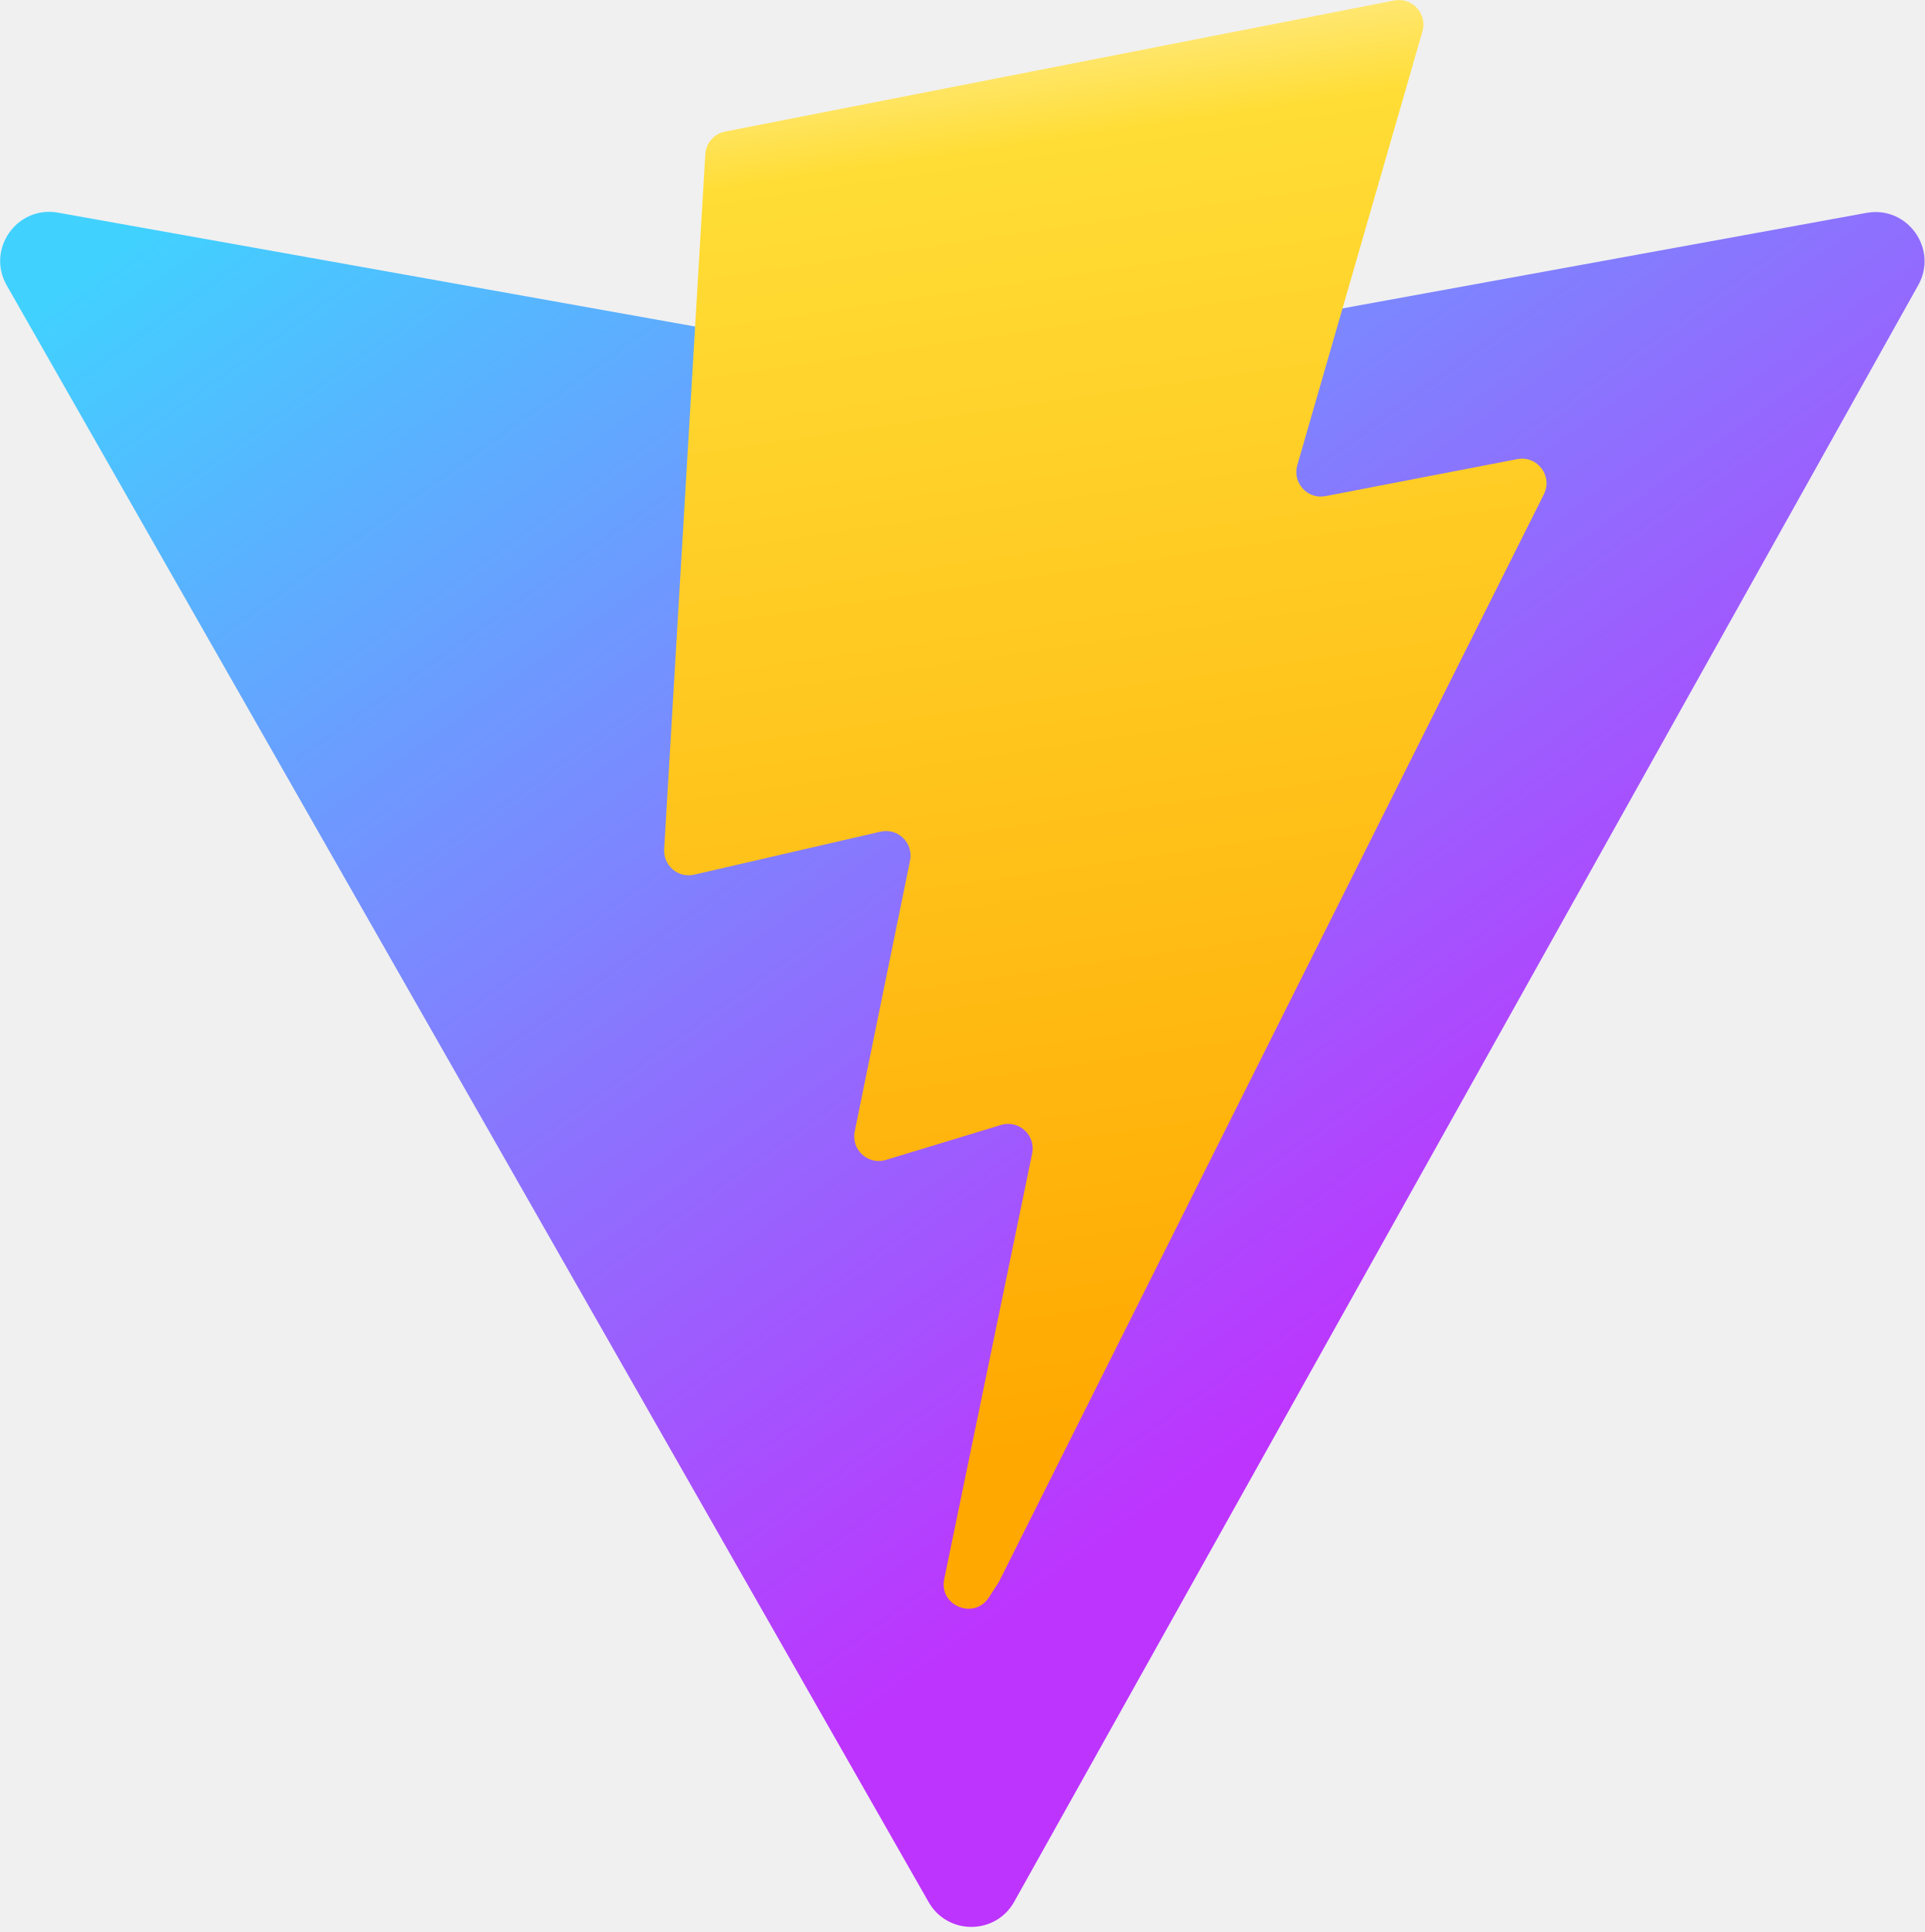
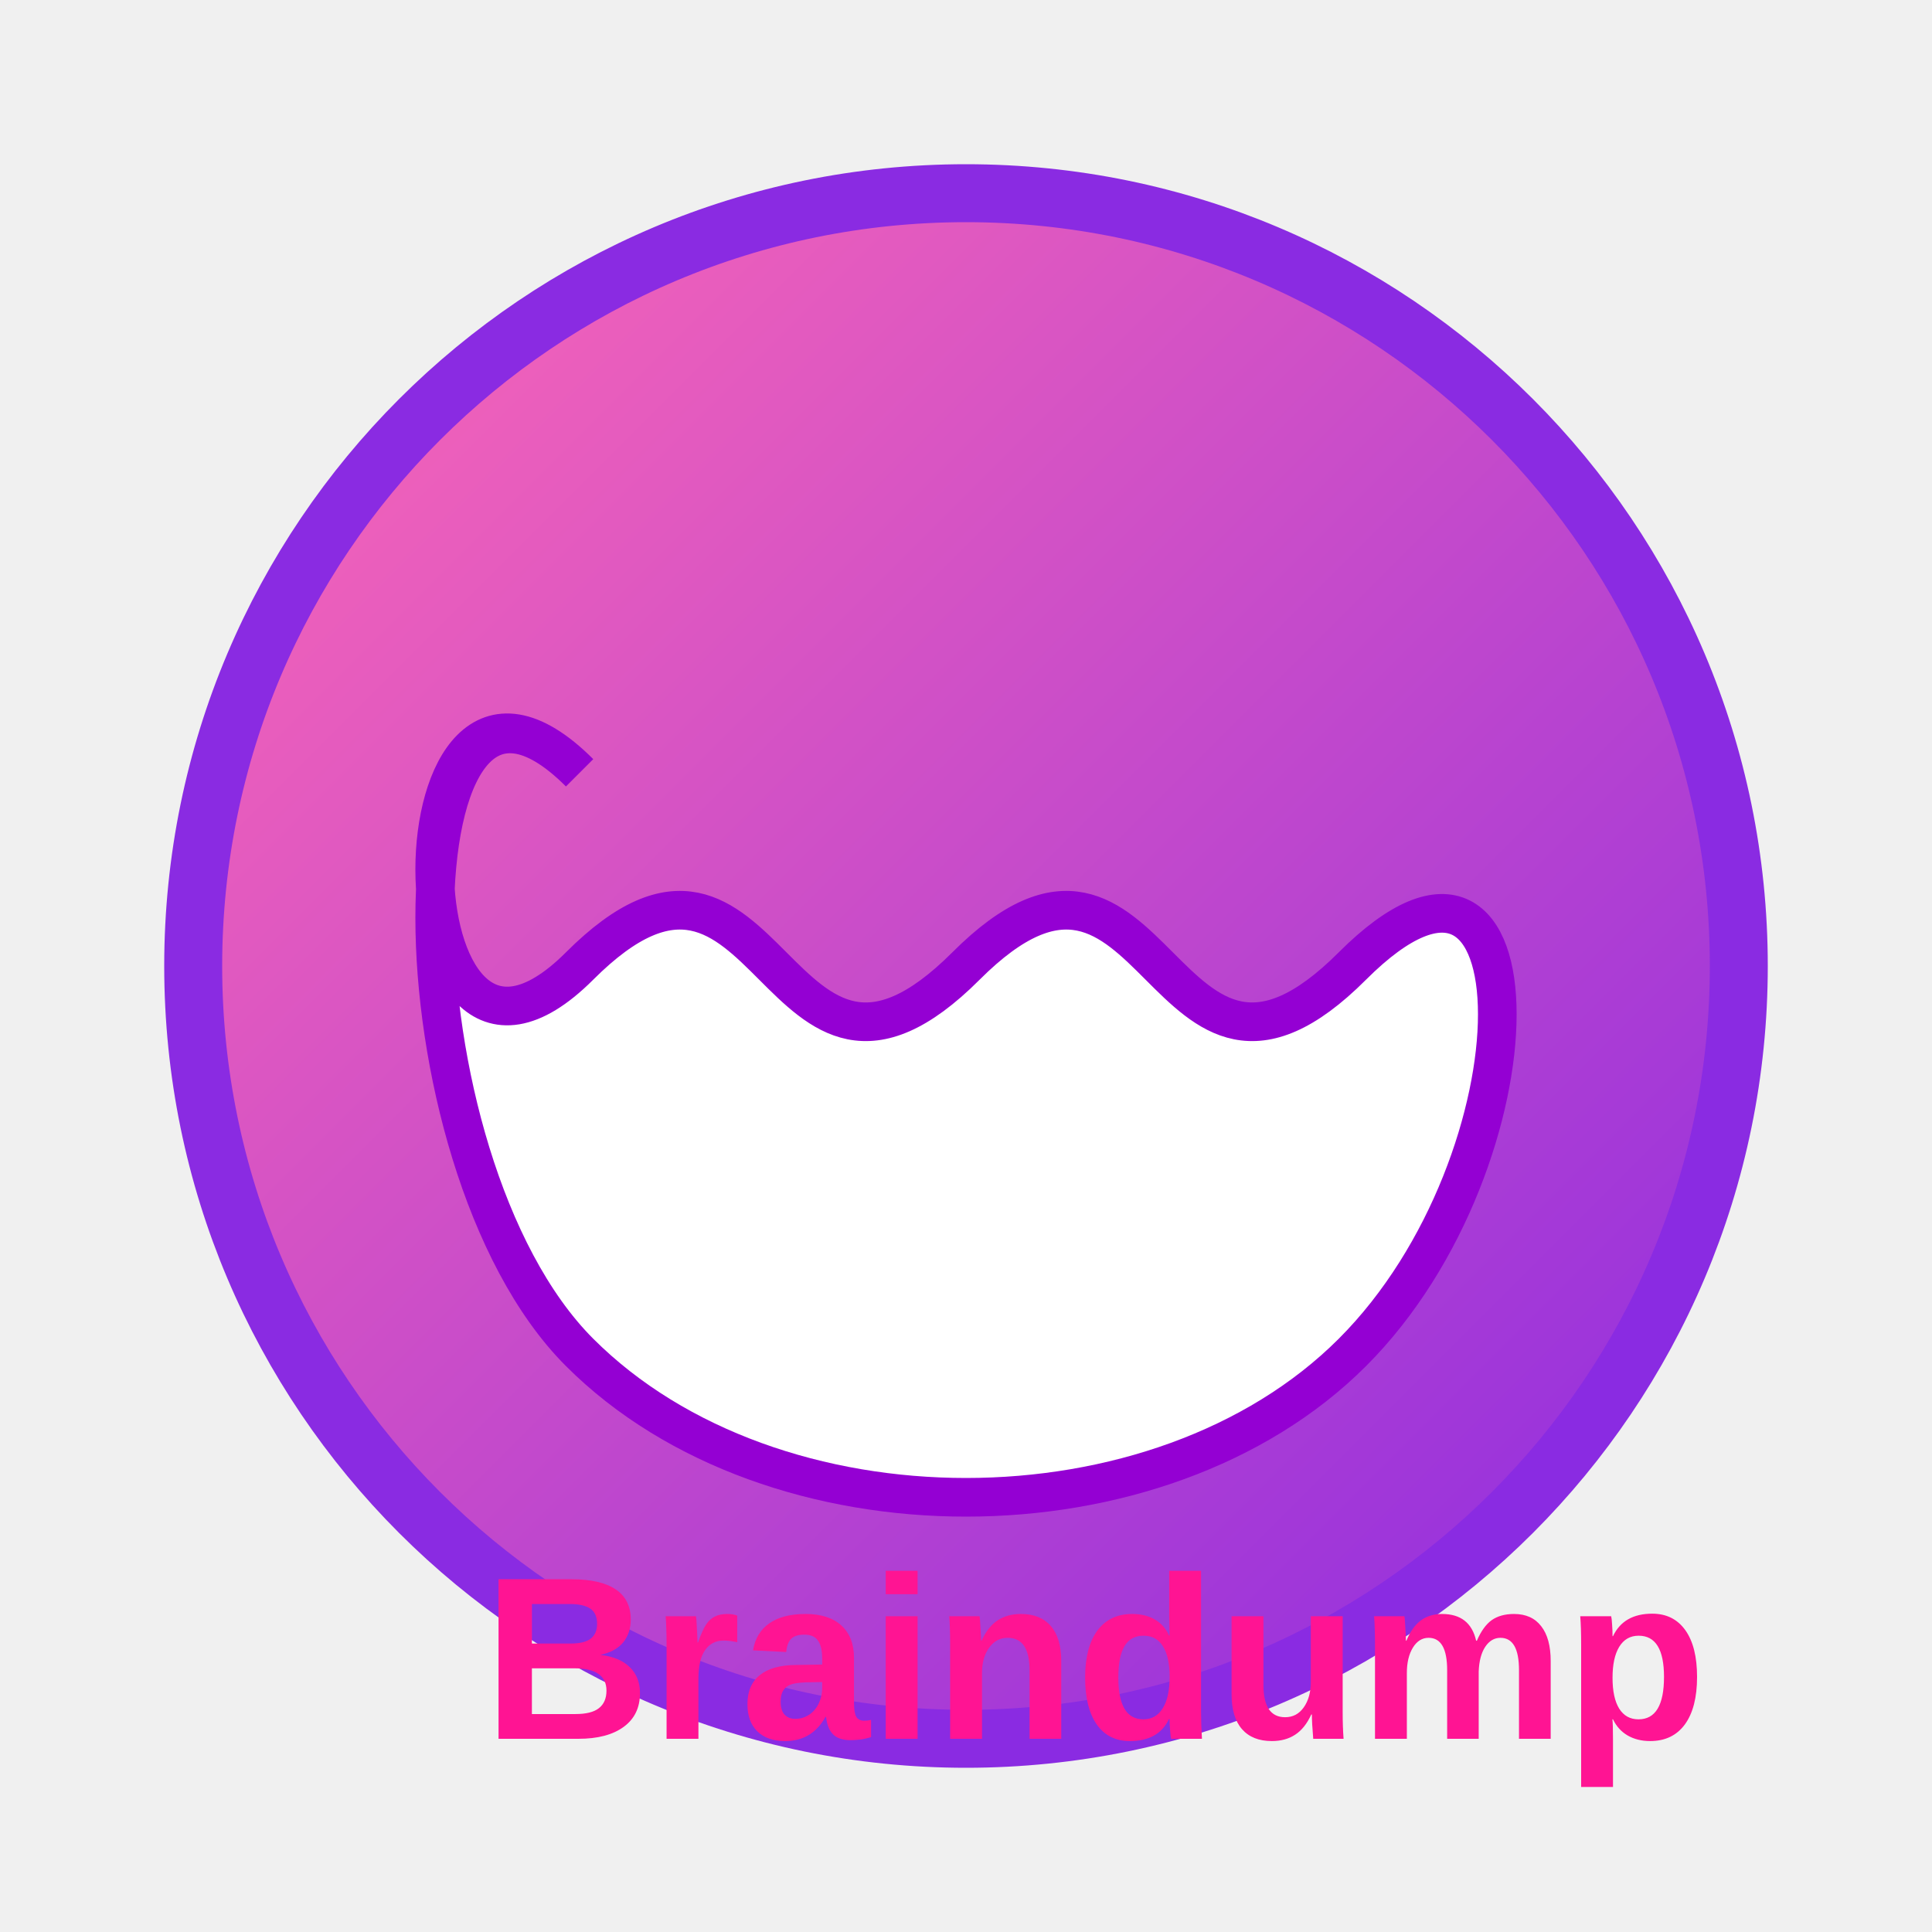
- <svg xmlns="http://www.w3.org/2000/svg" aria-hidden="true" role="img" class="iconify iconify--logos" width="31.88" height="32" preserveAspectRatio="xMidYMid meet" viewBox="0 0 256 257">
+ <svg xmlns="http://www.w3.org/2000/svg" width="200" height="200" viewBox="0 0 200 200">
+   <circle cx="100" cy="100" r="80" fill="url(#gradient)" stroke="#8A2BE2" stroke-width="6" />
+   <path d="M60 80 C40 60, 40 120, 60 100 C80 80, 80 120, 100 100 C120 80, 120 120, 140 100 C160 80, 160 120, 140 140 C120 160, 80 160, 60 140 C40 120, 40 60, 60 80" fill="white" stroke="#9400D3" stroke-width="4" />
+   <text x="50" y="180" font-family="Arial, sans-serif" font-size="24" fill="#FF1493" font-weight="bold">Braindump</text>
  <defs>
-     <linearGradient id="IconifyId1813088fe1fbc01fb466" x1="-.828%" x2="57.636%" y1="7.652%" y2="78.411%">
-       <stop offset="0%" stop-color="#41D1FF" />
-       <stop offset="100%" stop-color="#BD34FE" />
-     </linearGradient>
-     <linearGradient id="IconifyId1813088fe1fbc01fb467" x1="43.376%" x2="50.316%" y1="2.242%" y2="89.03%">
-       <stop offset="0%" stop-color="#FFEA83" />
-       <stop offset="8.333%" stop-color="#FFDD35" />
-       <stop offset="100%" stop-color="#FFA800" />
+     <linearGradient id="gradient" x1="0%" y1="0%" x2="100%" y2="100%">
+       <stop offset="0%" style="stop-color:#FF69B4; stop-opacity:1" />
+       <stop offset="100%" style="stop-color:#8A2BE2; stop-opacity:1" />
    </linearGradient>
  </defs>
-   <path fill="url(#IconifyId1813088fe1fbc01fb466)" d="M255.153 37.938L134.897 252.976c-2.483 4.44-8.862 4.466-11.382.048L.875 37.958c-2.746-4.814 1.371-10.646 6.827-9.67l120.385 21.517a6.537 6.537 0 0 0 2.322-.004l117.867-21.483c5.438-.991 9.574 4.796 6.877 9.62Z" />
-   <path fill="url(#IconifyId1813088fe1fbc01fb467)" d="M185.432.063L96.44 17.501a3.268 3.268 0 0 0-2.634 3.014l-5.474 92.456a3.268 3.268 0 0 0 3.997 3.378l24.777-5.718c2.318-.535 4.413 1.507 3.936 3.838l-7.361 36.047c-.495 2.426 1.782 4.5 4.151 3.78l15.304-4.649c2.372-.72 4.652 1.36 4.15 3.788l-11.698 56.621c-.732 3.542 3.979 5.473 5.943 2.437l1.313-2.028l72.516-144.72c1.215-2.423-.88-5.186-3.54-4.672l-25.505 4.922c-2.396.462-4.435-1.77-3.759-4.114l16.646-57.705c.677-2.35-1.37-4.583-3.769-4.113Z" />
</svg>
